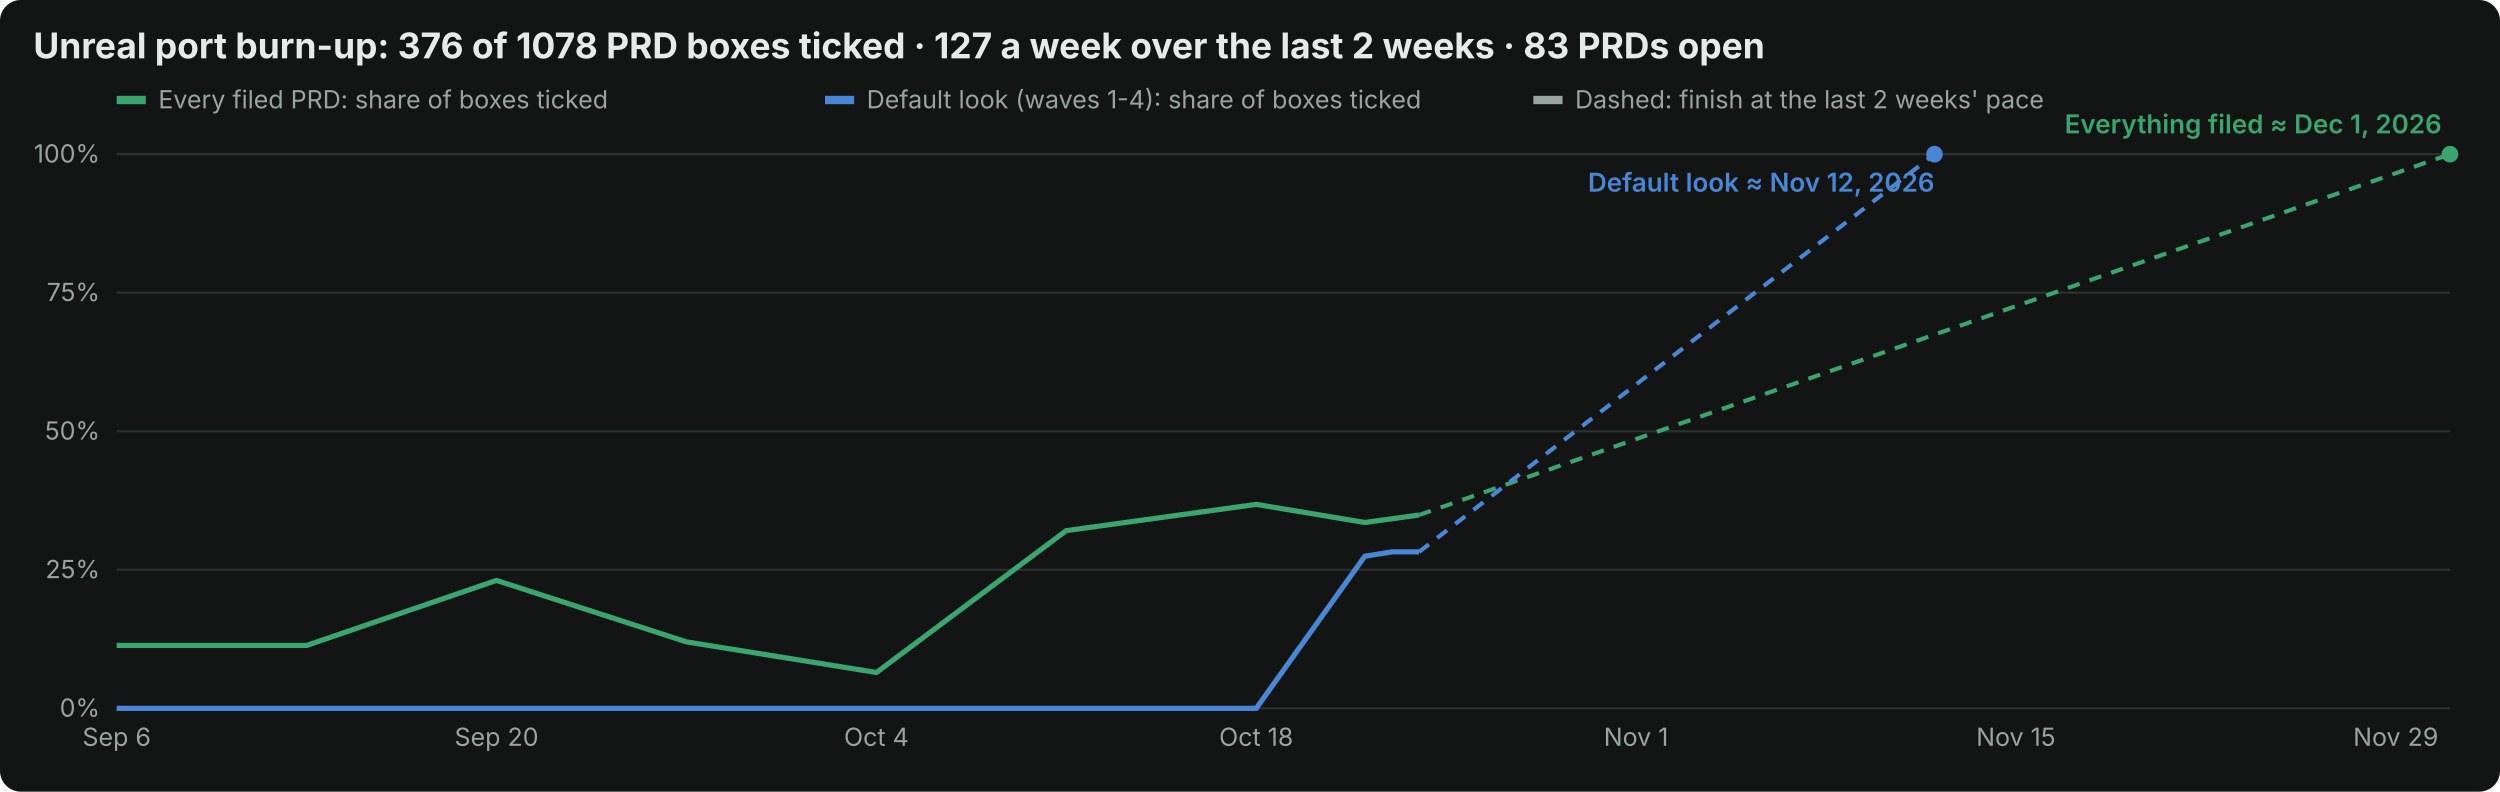
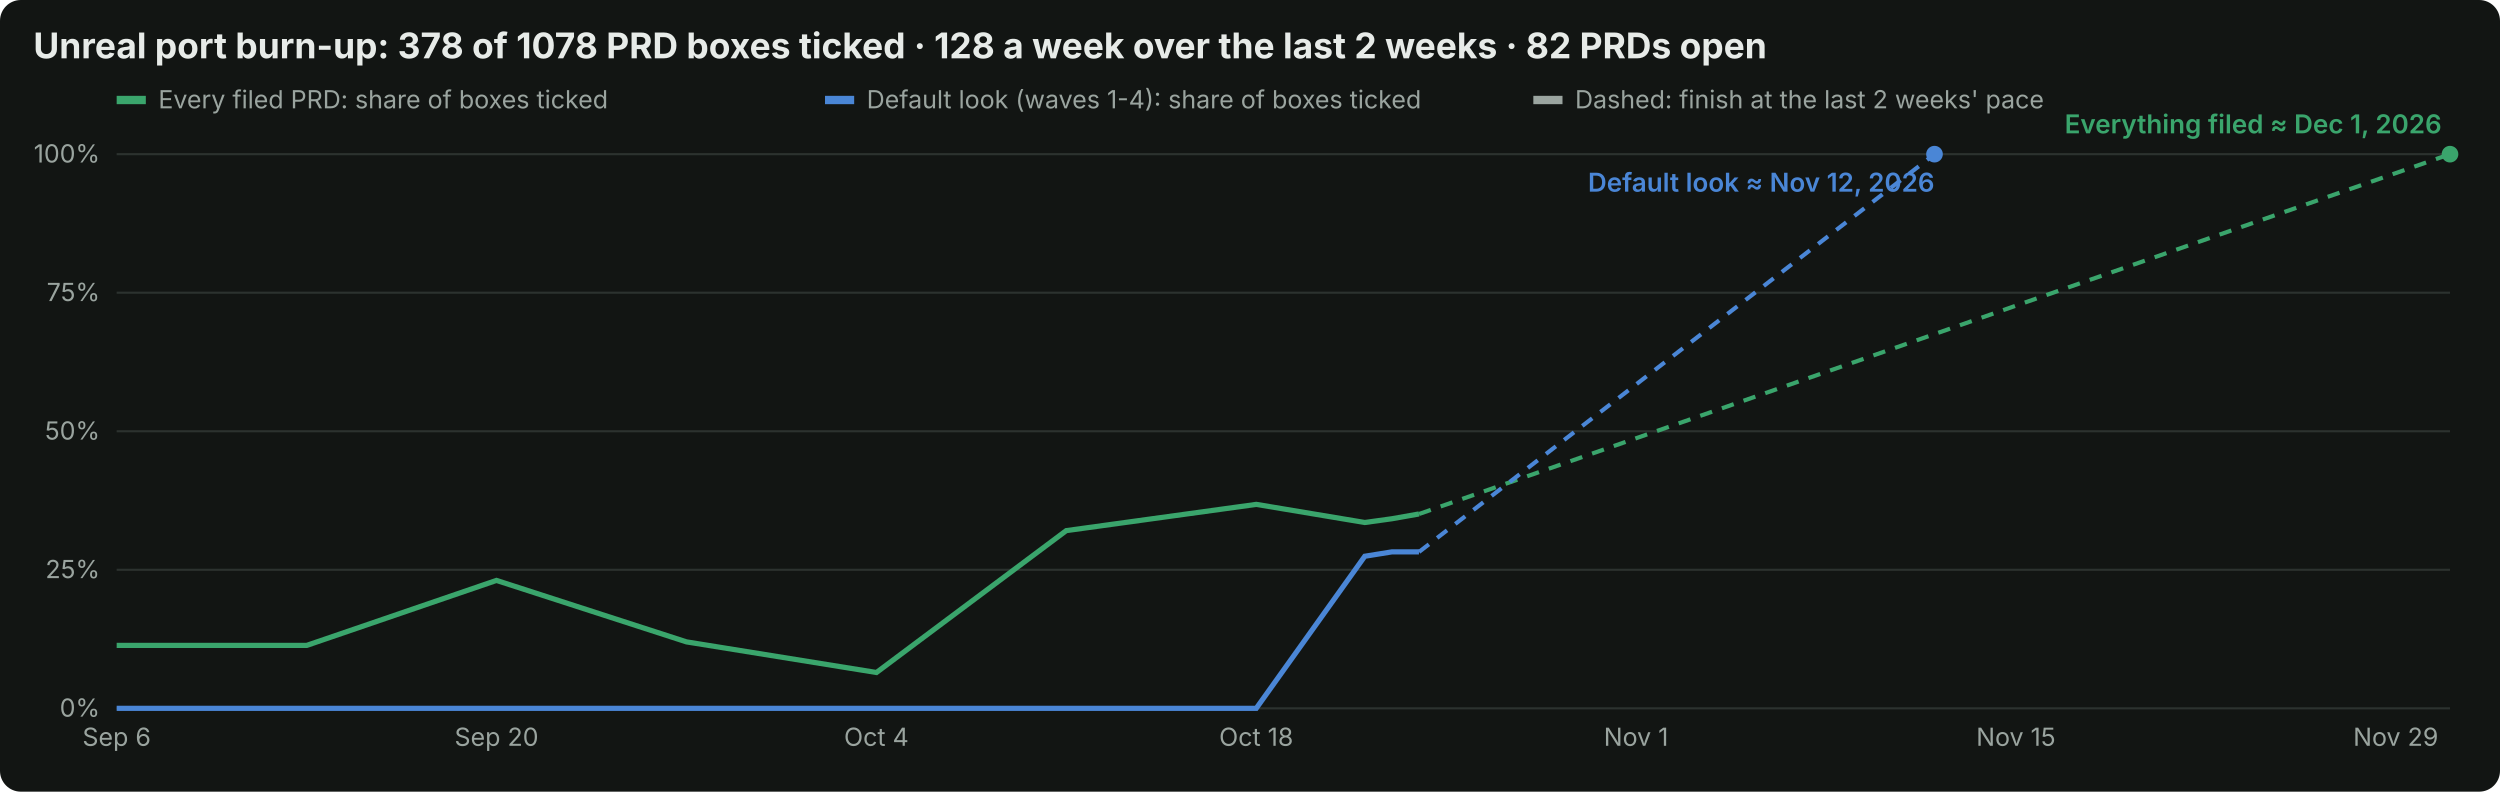
<svg xmlns="http://www.w3.org/2000/svg" viewBox="0 0 1200 380" width="1200" height="380" font-family="system-ui, -apple-system, Segoe UI, sans-serif">
  <style>.h{fill:#e7ebe8;font-size:17px;font-weight:700}.t{fill:#9aa49f;font-size:12px}.e{font-size:12.5px;font-weight:600}</style>
  <rect width="1200" height="380" rx="10" fill="#121513" />
-   <text x="16" y="28" class="h">Unreal port burn-up: 376 of 1078 PRD boxes ticked · 127 a week over the last 2 weeks · 83 PRDs open</text>
+   <text x="16" y="28" class="h">Unreal port burn-up: 378 of 1078 PRD boxes ticked · 128 a week over the last 2 weeks · 82 PRDs open</text>
  <rect x="56" y="46" width="14" height="4" fill="#3aa56c" />
  <text x="76" y="52" class="t">Every filed PRD: share of boxes ticked</text>
  <rect x="396" y="46" width="14" height="4" fill="#4a86d6" />
  <text x="416" y="52" class="t">Default look (waves 1-4): share of boxes ticked</text>
  <rect x="736" y="46" width="14" height="4" fill="#9aa49f" />
  <text x="756" y="52" class="t">Dashed: finish at the last 2 weeks' pace</text>
  <line x1="56" x2="1176" y1="340" y2="340" stroke="#2c322f" />
  <text x="48" y="344" class="t" text-anchor="end">0%</text>
  <line x1="56" x2="1176" y1="273.5" y2="273.5" stroke="#2c322f" />
  <text x="48" y="277.5" class="t" text-anchor="end">25%</text>
  <line x1="56" x2="1176" y1="207" y2="207" stroke="#2c322f" />
  <text x="48" y="211" class="t" text-anchor="end">50%</text>
  <line x1="56" x2="1176" y1="140.5" y2="140.5" stroke="#2c322f" />
  <text x="48" y="144.5" class="t" text-anchor="end">75%</text>
  <line x1="56" x2="1176" y1="74" y2="74" stroke="#2c322f" />
  <text x="48" y="78" class="t" text-anchor="end">100%</text>
  <text x="56" y="358" class="t" text-anchor="middle">Sep 6</text>
  <text x="238.326" y="358" class="t" text-anchor="middle">Sep 20</text>
  <text x="420.651" y="358" class="t" text-anchor="middle">Oct 4</text>
  <text x="602.977" y="358" class="t" text-anchor="middle">Oct 18</text>
  <text x="785.302" y="358" class="t" text-anchor="middle">Nov 1</text>
  <text x="967.628" y="358" class="t" text-anchor="middle">Nov 15</text>
  <text x="1149.953" y="358" class="t" text-anchor="middle">Nov 29</text>
-   <path d="M56.0,309.8L147.2,309.8L238.3,278.6L329.5,308.1L420.7,322.8L511.8,254.7L603.0,242.1L655.1,250.8L668.1,249.0L681.1,247.2" stroke="#3aa56c" stroke-width="2.5" fill="none" />
+   <path d="M56.0,309.8L147.2,309.8L238.3,278.6L329.5,308.1L420.7,322.8L511.8,254.7L603.0,242.1L655.1,250.8L668.1,249.0L681.1,246.7" stroke="#3aa56c" stroke-width="2.5" fill="none" />
  <path d="M56.0,340.0L147.2,340.0L238.3,340.0L329.5,340.0L420.7,340.0L511.8,340.0L603.0,340.0L655.1,267.0L668.1,264.9L681.1,264.9" stroke="#4a86d6" stroke-width="2.5" fill="none" />
-   <path d="M681.116,247.221L1176,74" stroke="#3aa56c" stroke-width="2" stroke-dasharray="6 5" fill="none" />
+   <path d="M681.116,246.727L1176,74" stroke="#3aa56c" stroke-width="2" stroke-dasharray="6 5" fill="none" />
  <circle cx="1176" cy="74" r="4" fill="#3aa56c" />
  <text x="1172" y="64" class="e" fill="#3aa56c" text-anchor="end">Everything filed ≈ Dec 1, 2026</text>
  <path d="M681.116,264.933L928.558,74" stroke="#4a86d6" stroke-width="2" stroke-dasharray="6 5" fill="none" />
  <circle cx="928.558" cy="74" r="4" fill="#4a86d6" />
  <text x="928.558" y="92" class="e" fill="#4a86d6" text-anchor="end">Default look ≈ Nov 12, 2026</text>
</svg>
